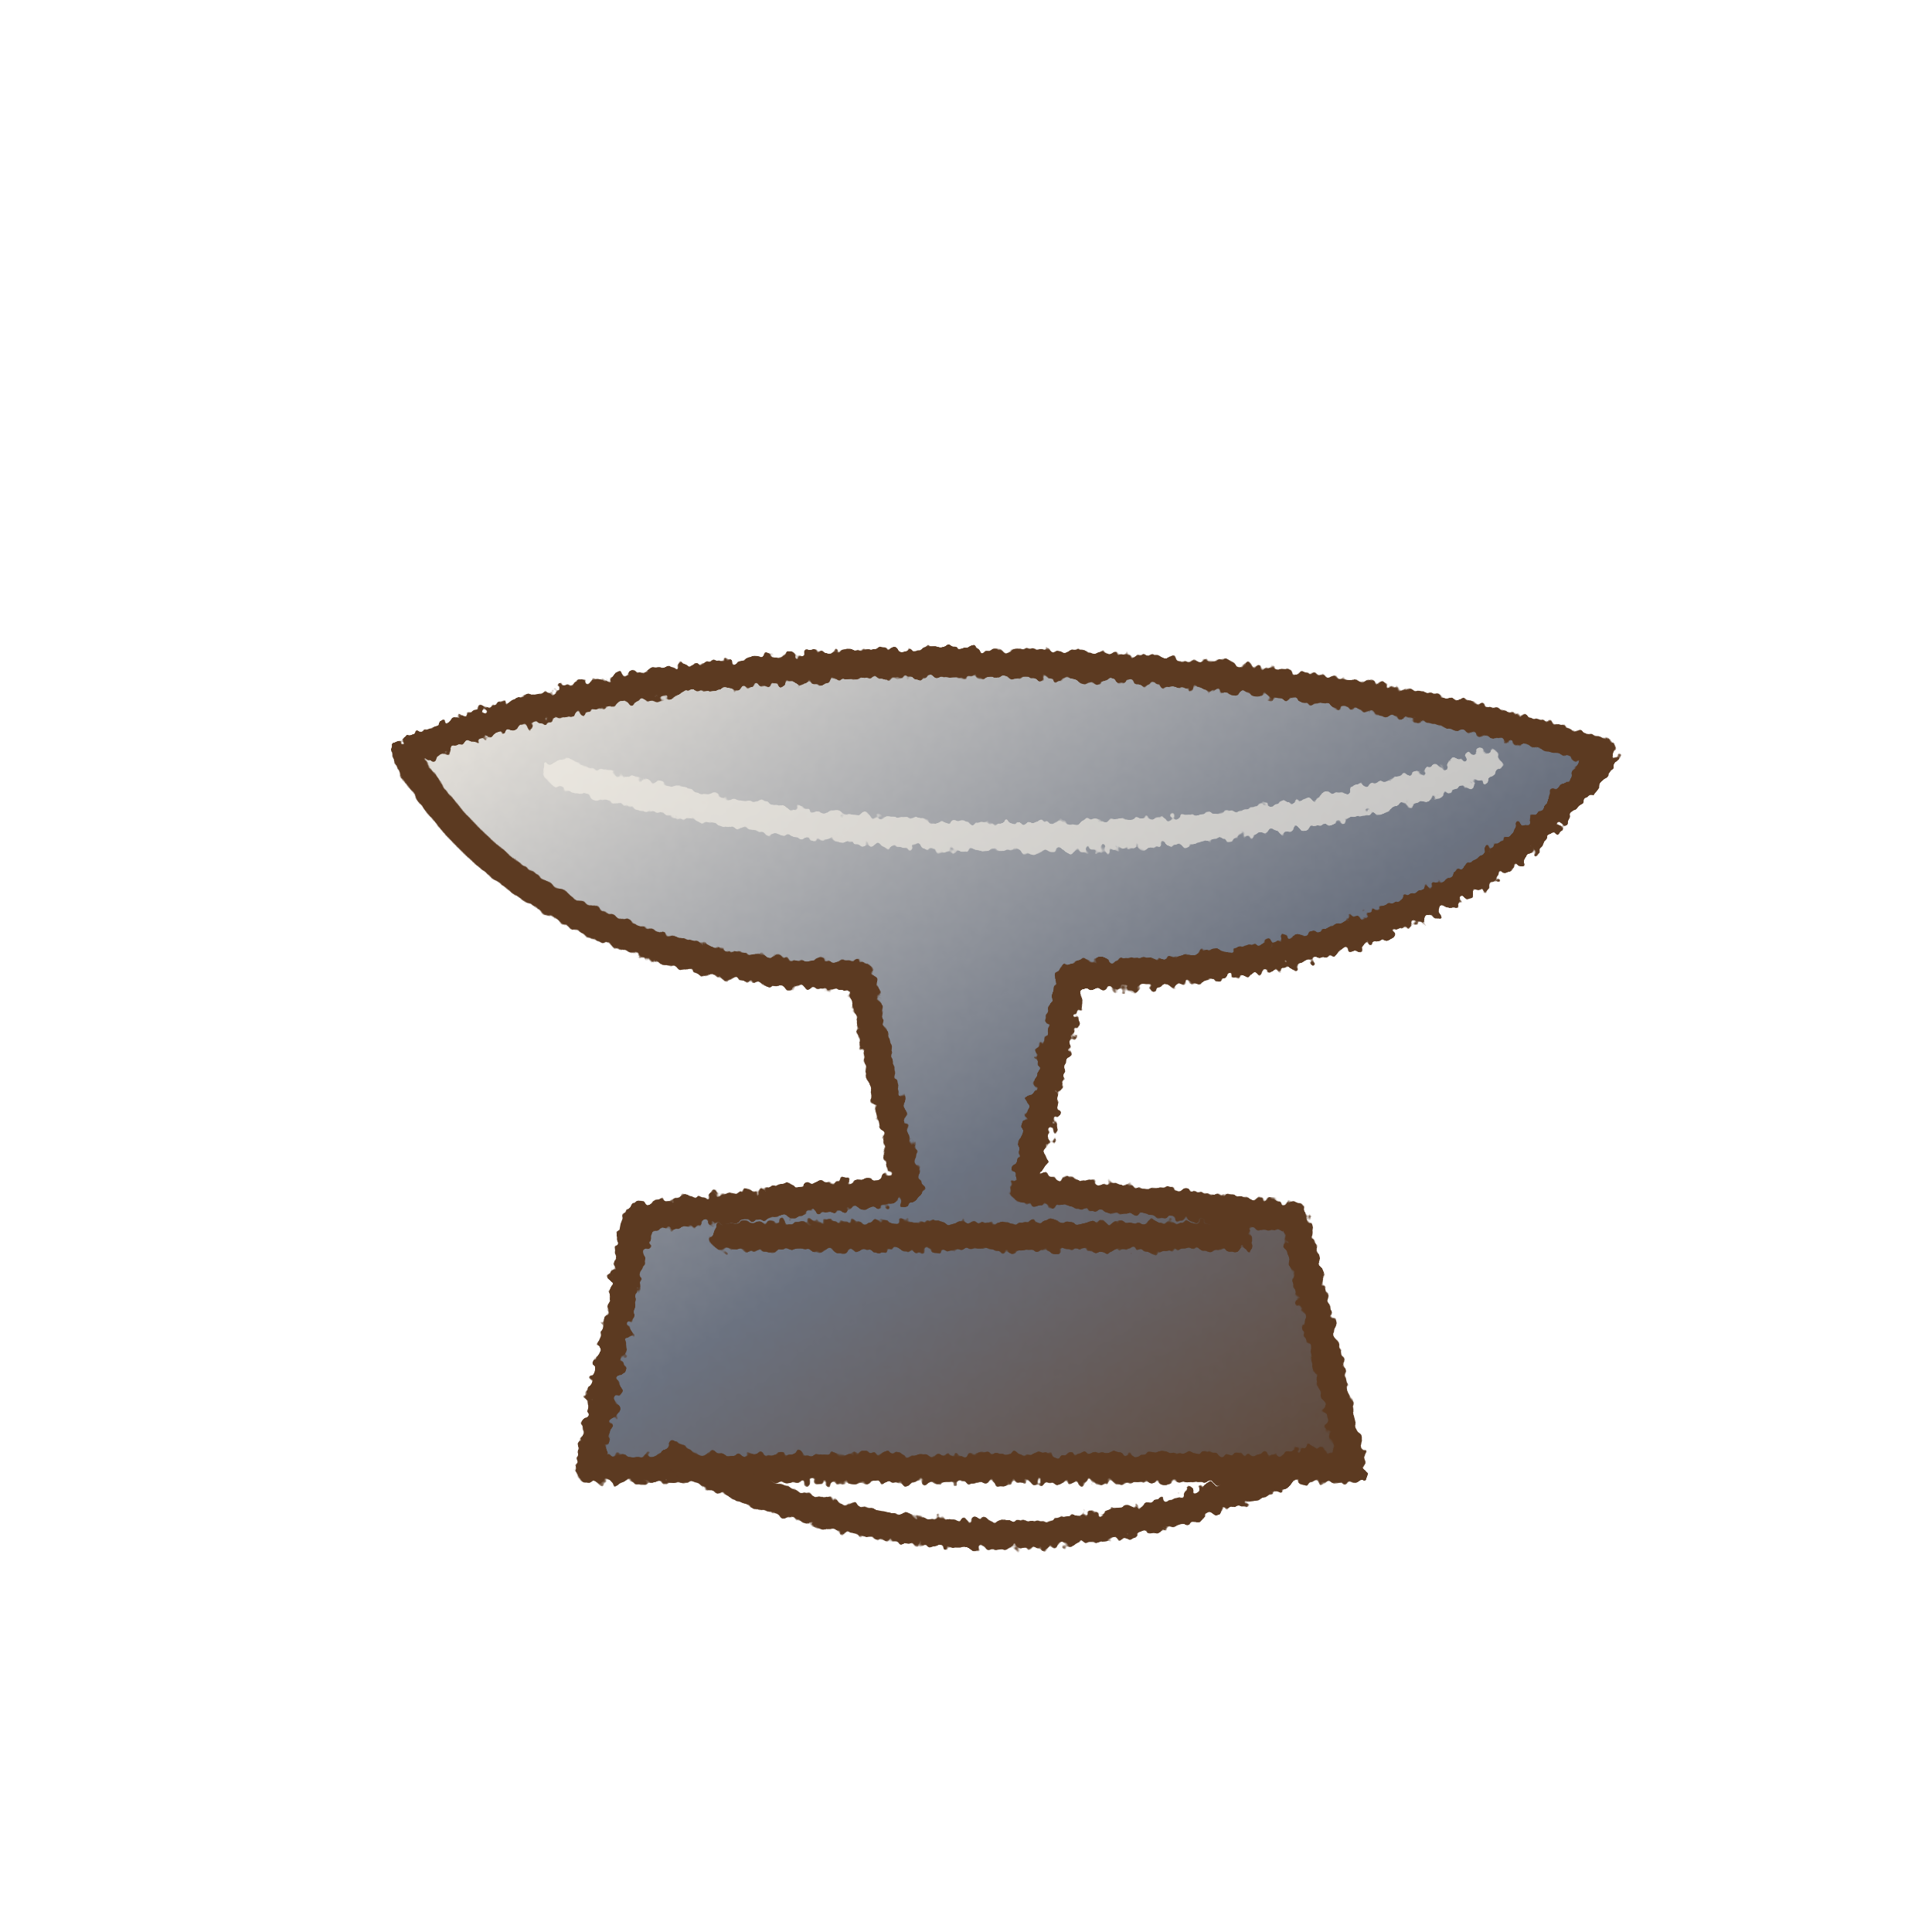
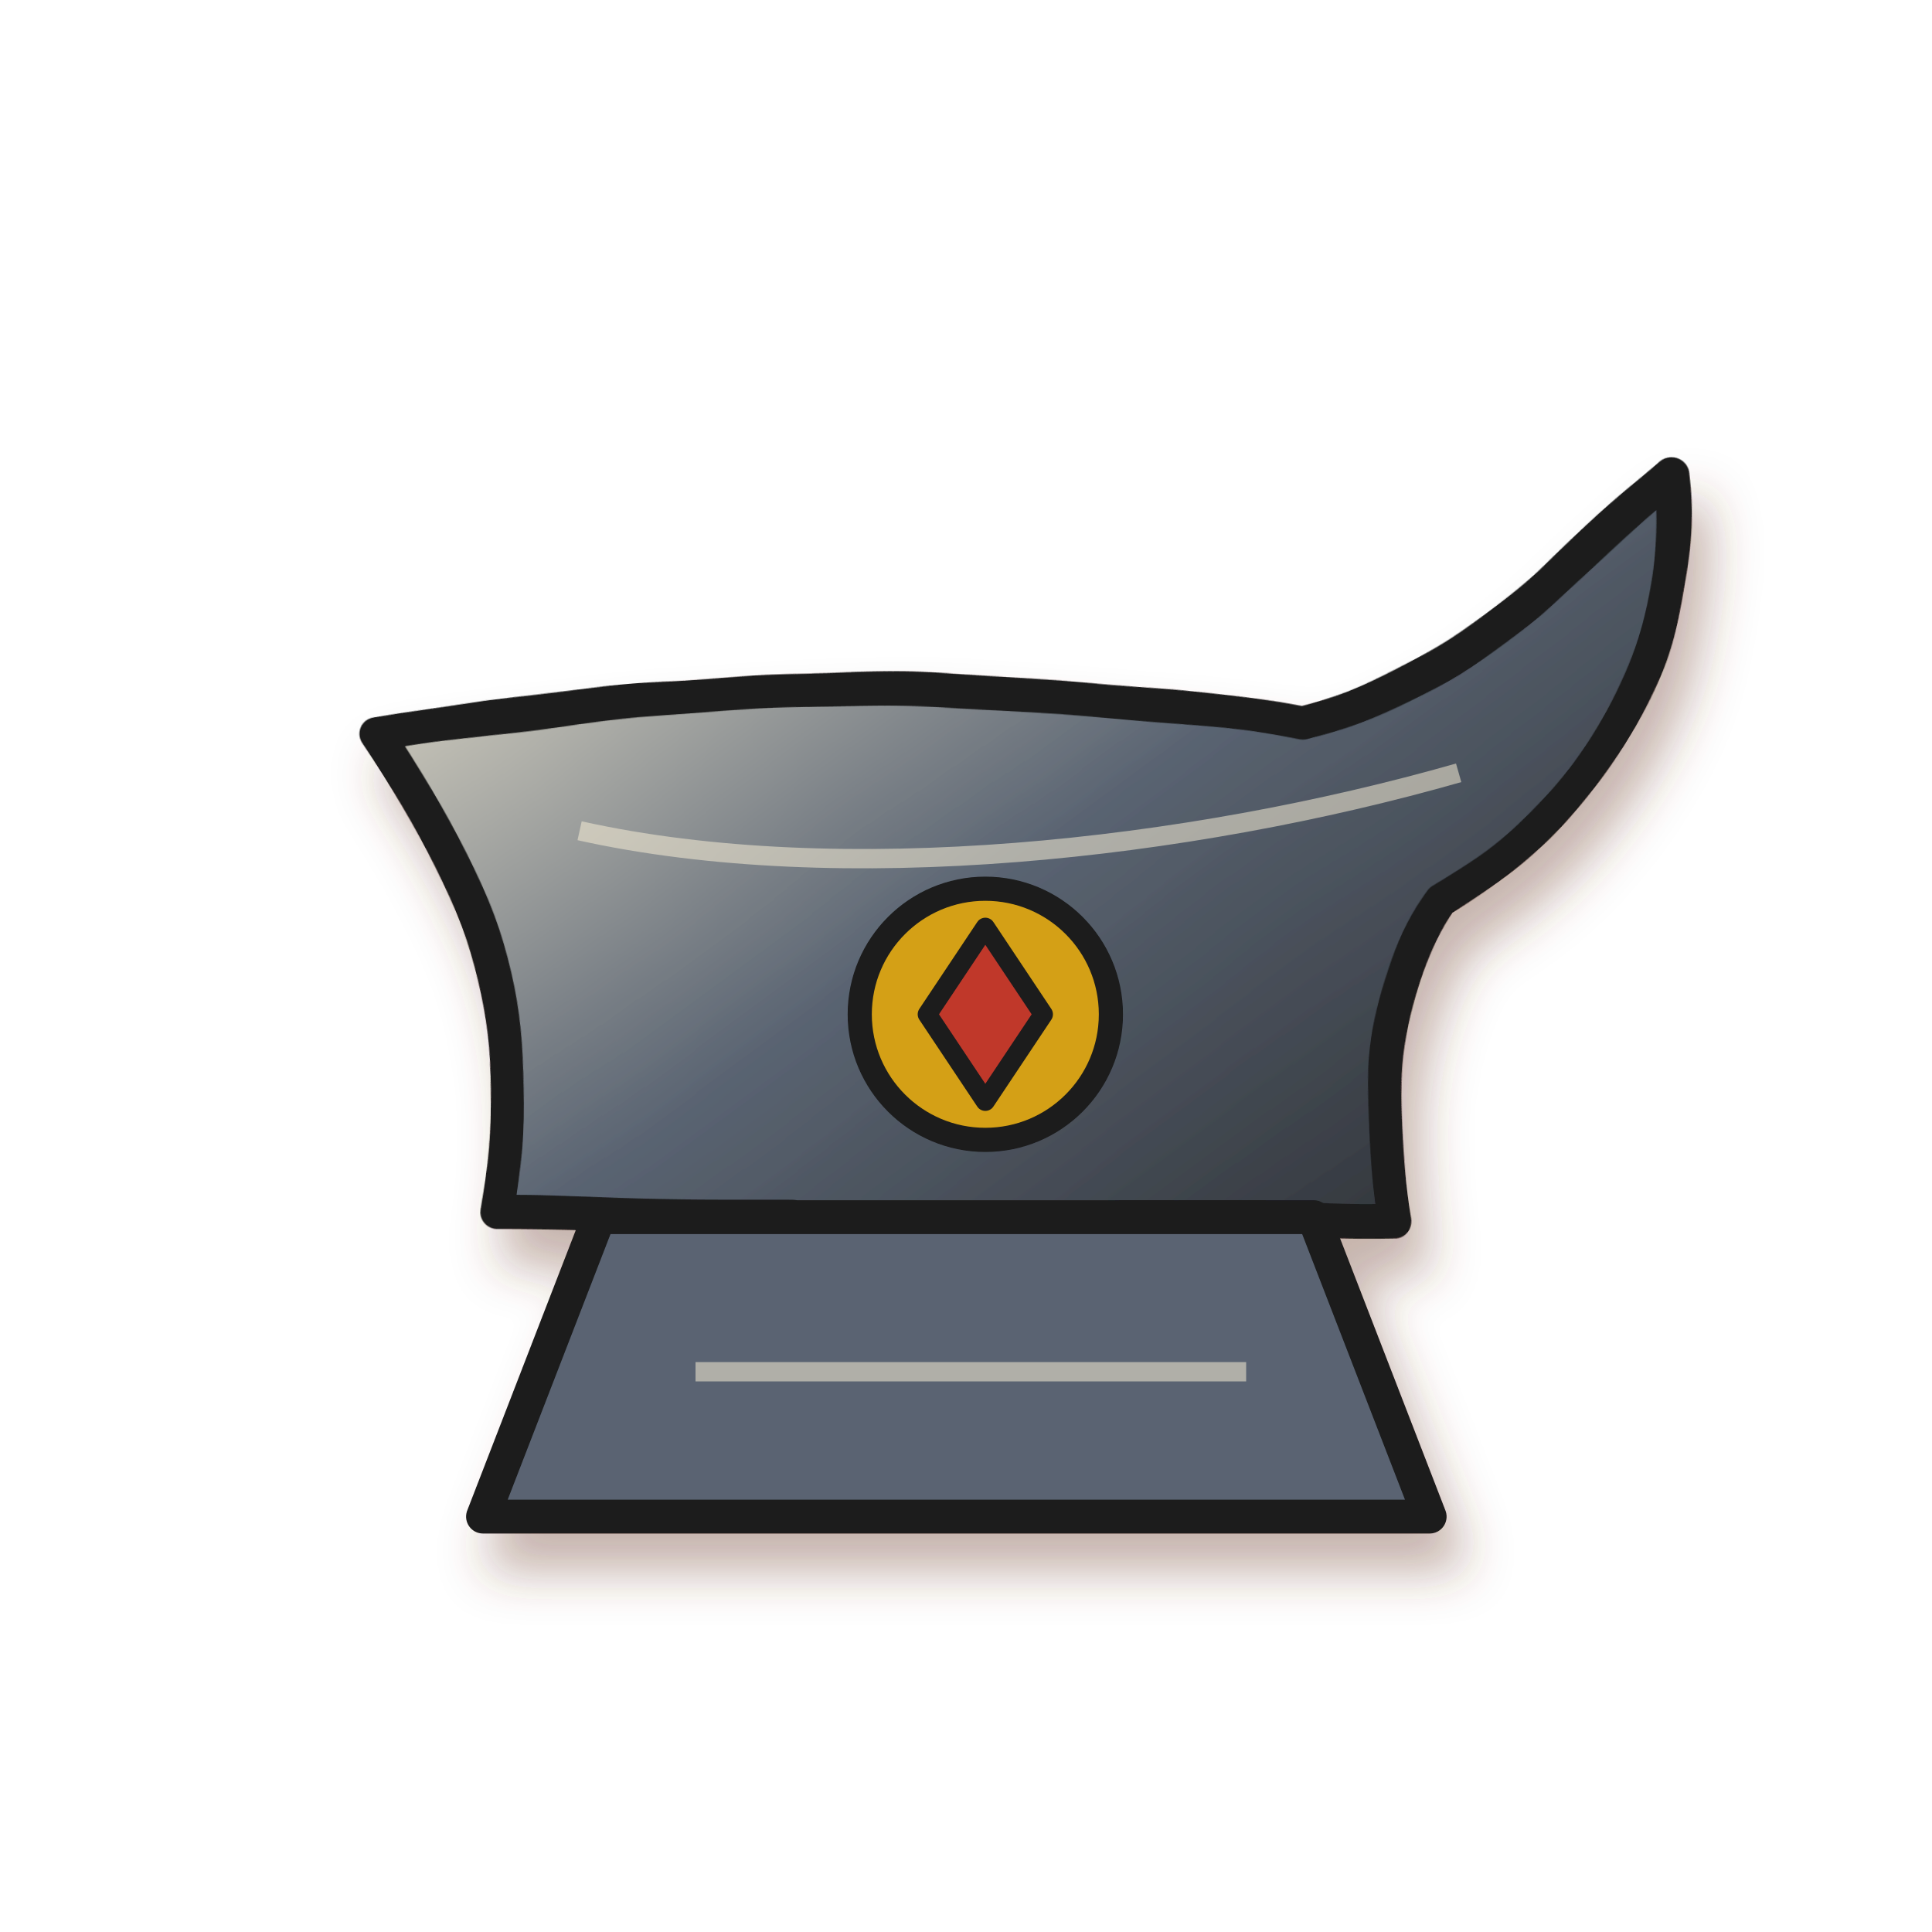
<svg xmlns="http://www.w3.org/2000/svg" viewBox="0 0 200 200" role="img">
  <defs>
-     <filter id="grain" x="-20%" y="-20%" width="140%" height="140%">
-       <feTurbulence type="fractalNoise" baseFrequency="0.9" numOctaves="2" seed="7" result="noise" />
-       <feDisplacementMap in="SourceGraphic" in2="noise" scale="1.5" />
+     <filter id="grain" x="-15%" y="-15%" width="130%" height="130%">
+       <feTurbulence type="fractalNoise" baseFrequency="0.025" numOctaves="3" seed="52" />
+       <feDisplacementMap in="SourceGraphic" scale="1.8" />
    </filter>
+     <filter id="shadow" x="-25%" y="-25%" width="150%" height="150%">
+       <feDropShadow dx="2" dy="4" stdDeviation="2.5" flood-color="#6B3A2A" flood-opacity="0.38" />
+     </filter>
+     <radialGradient id="fireGlow" cx="50%" cy="55%" r="55%">
+       <stop offset="0" stop-color="#D4A017" />
+       <stop offset="0.52" stop-color="#C0392B" />
+       <stop offset="1" stop-color="#1A1A1A" />
+     </radialGradient>
+     <linearGradient id="steel" x1="0" y1="0" x2="1" y2="1">
+       <stop offset="0" stop-color="#F5EDD6" />
+       <stop offset="0.45" stop-color="#5A6472" />
+       <stop offset="1" stop-color="#1A1A1A" />
+     </linearGradient>
    <linearGradient id="wood" x1="0" y1="0" x2="1" y2="1">
-       <stop offset="0" stop-color="#D99A2B" />
-       <stop offset="0.55" stop-color="#B35435" />
-       <stop offset="1" stop-color="#5C3A21" />
+       <stop offset="0" stop-color="#D4A017" />
+       <stop offset="0.35" stop-color="#6B3A2A" />
+       <stop offset="1" stop-color="#1A1A1A" />
    </linearGradient>
-     <linearGradient id="metal" x1="0" y1="0" x2="1" y2="1">
-       <stop offset="0" stop-color="#F4EFE6" />
-       <stop offset="0.55" stop-color="#6B7280" />
-       <stop offset="1" stop-color="#5C3A21" />
+     <linearGradient id="goldRed" x1="0" y1="0" x2="1" y2="1">
+       <stop offset="0" stop-color="#D4A017" />
+       <stop offset="0.65" stop-color="#C0392B" />
+       <stop offset="1" stop-color="#6B3A2A" />
    </linearGradient>
-     <radialGradient id="ember" cx="50%" cy="50%" r="55%">
-       <stop offset="0" stop-color="#FF6B1A" />
-       <stop offset="0.55" stop-color="#D99A2B" />
-       <stop offset="1" stop-color="#B35435" />
-     </radialGradient>
-     <radialGradient id="paper" cx="45%" cy="35%" r="75%">
-       <stop offset="0" stop-color="#F4EFE6" />
-       <stop offset="1" stop-color="#D99A2B" />
-     </radialGradient>
  </defs>
-   <g filter="url(#grain)" stroke="#5C3A21" stroke-width="3" stroke-linecap="round" stroke-linejoin="round">
-     <path d="M42 78 C70 65 129 66 166 78 C156 93 136 101 111 101 L106 123 L134 126 L140 152 L61 152 L66 126 L94 123 L89 101 C68 101 50 93 42 78 Z" fill="url(#metal)" />
-     <path d="M58 80 C88 89 128 89 154 79" fill="none" stroke="#F4EFE6" opacity="0.65" />
-     <path d="M70 151 C91 161 113 162 136 151" fill="none" />
-     <path d="M75 128 L128 128" fill="none" />
+   <g filter="url(#shadow)" stroke="#1A1A1A" stroke-width="3.5" stroke-linejoin="round">
+     <path filter="url(#grain)" d="M39 76 C68 70 108 70 135 75 C149 71 161 61 173 49 C175 66 168 82 149 93 C143 101 142 113 144 126 L111 126 L106 148 L73 148 L82 126 L52 126 C55 108 51 94 39 76 Z" fill="url(#steel)" />
+     <path d="M62 126 L136 126 L148 157 L50 157 Z" fill="#5A6472" />
+     <circle cx="102" cy="105" r="13" fill="#D4A017" stroke-width="2.5" />
+     <path d="M96 105 L102 96 L108 105 L102 114 Z" fill="#C0392B" stroke-width="2" />
+     <path d="M60 86 C87 92 123 88 151 80 M72 142 L129 142" fill="none" stroke="#F5EDD6" stroke-width="2" opacity="0.55" />
  </g>
</svg>
